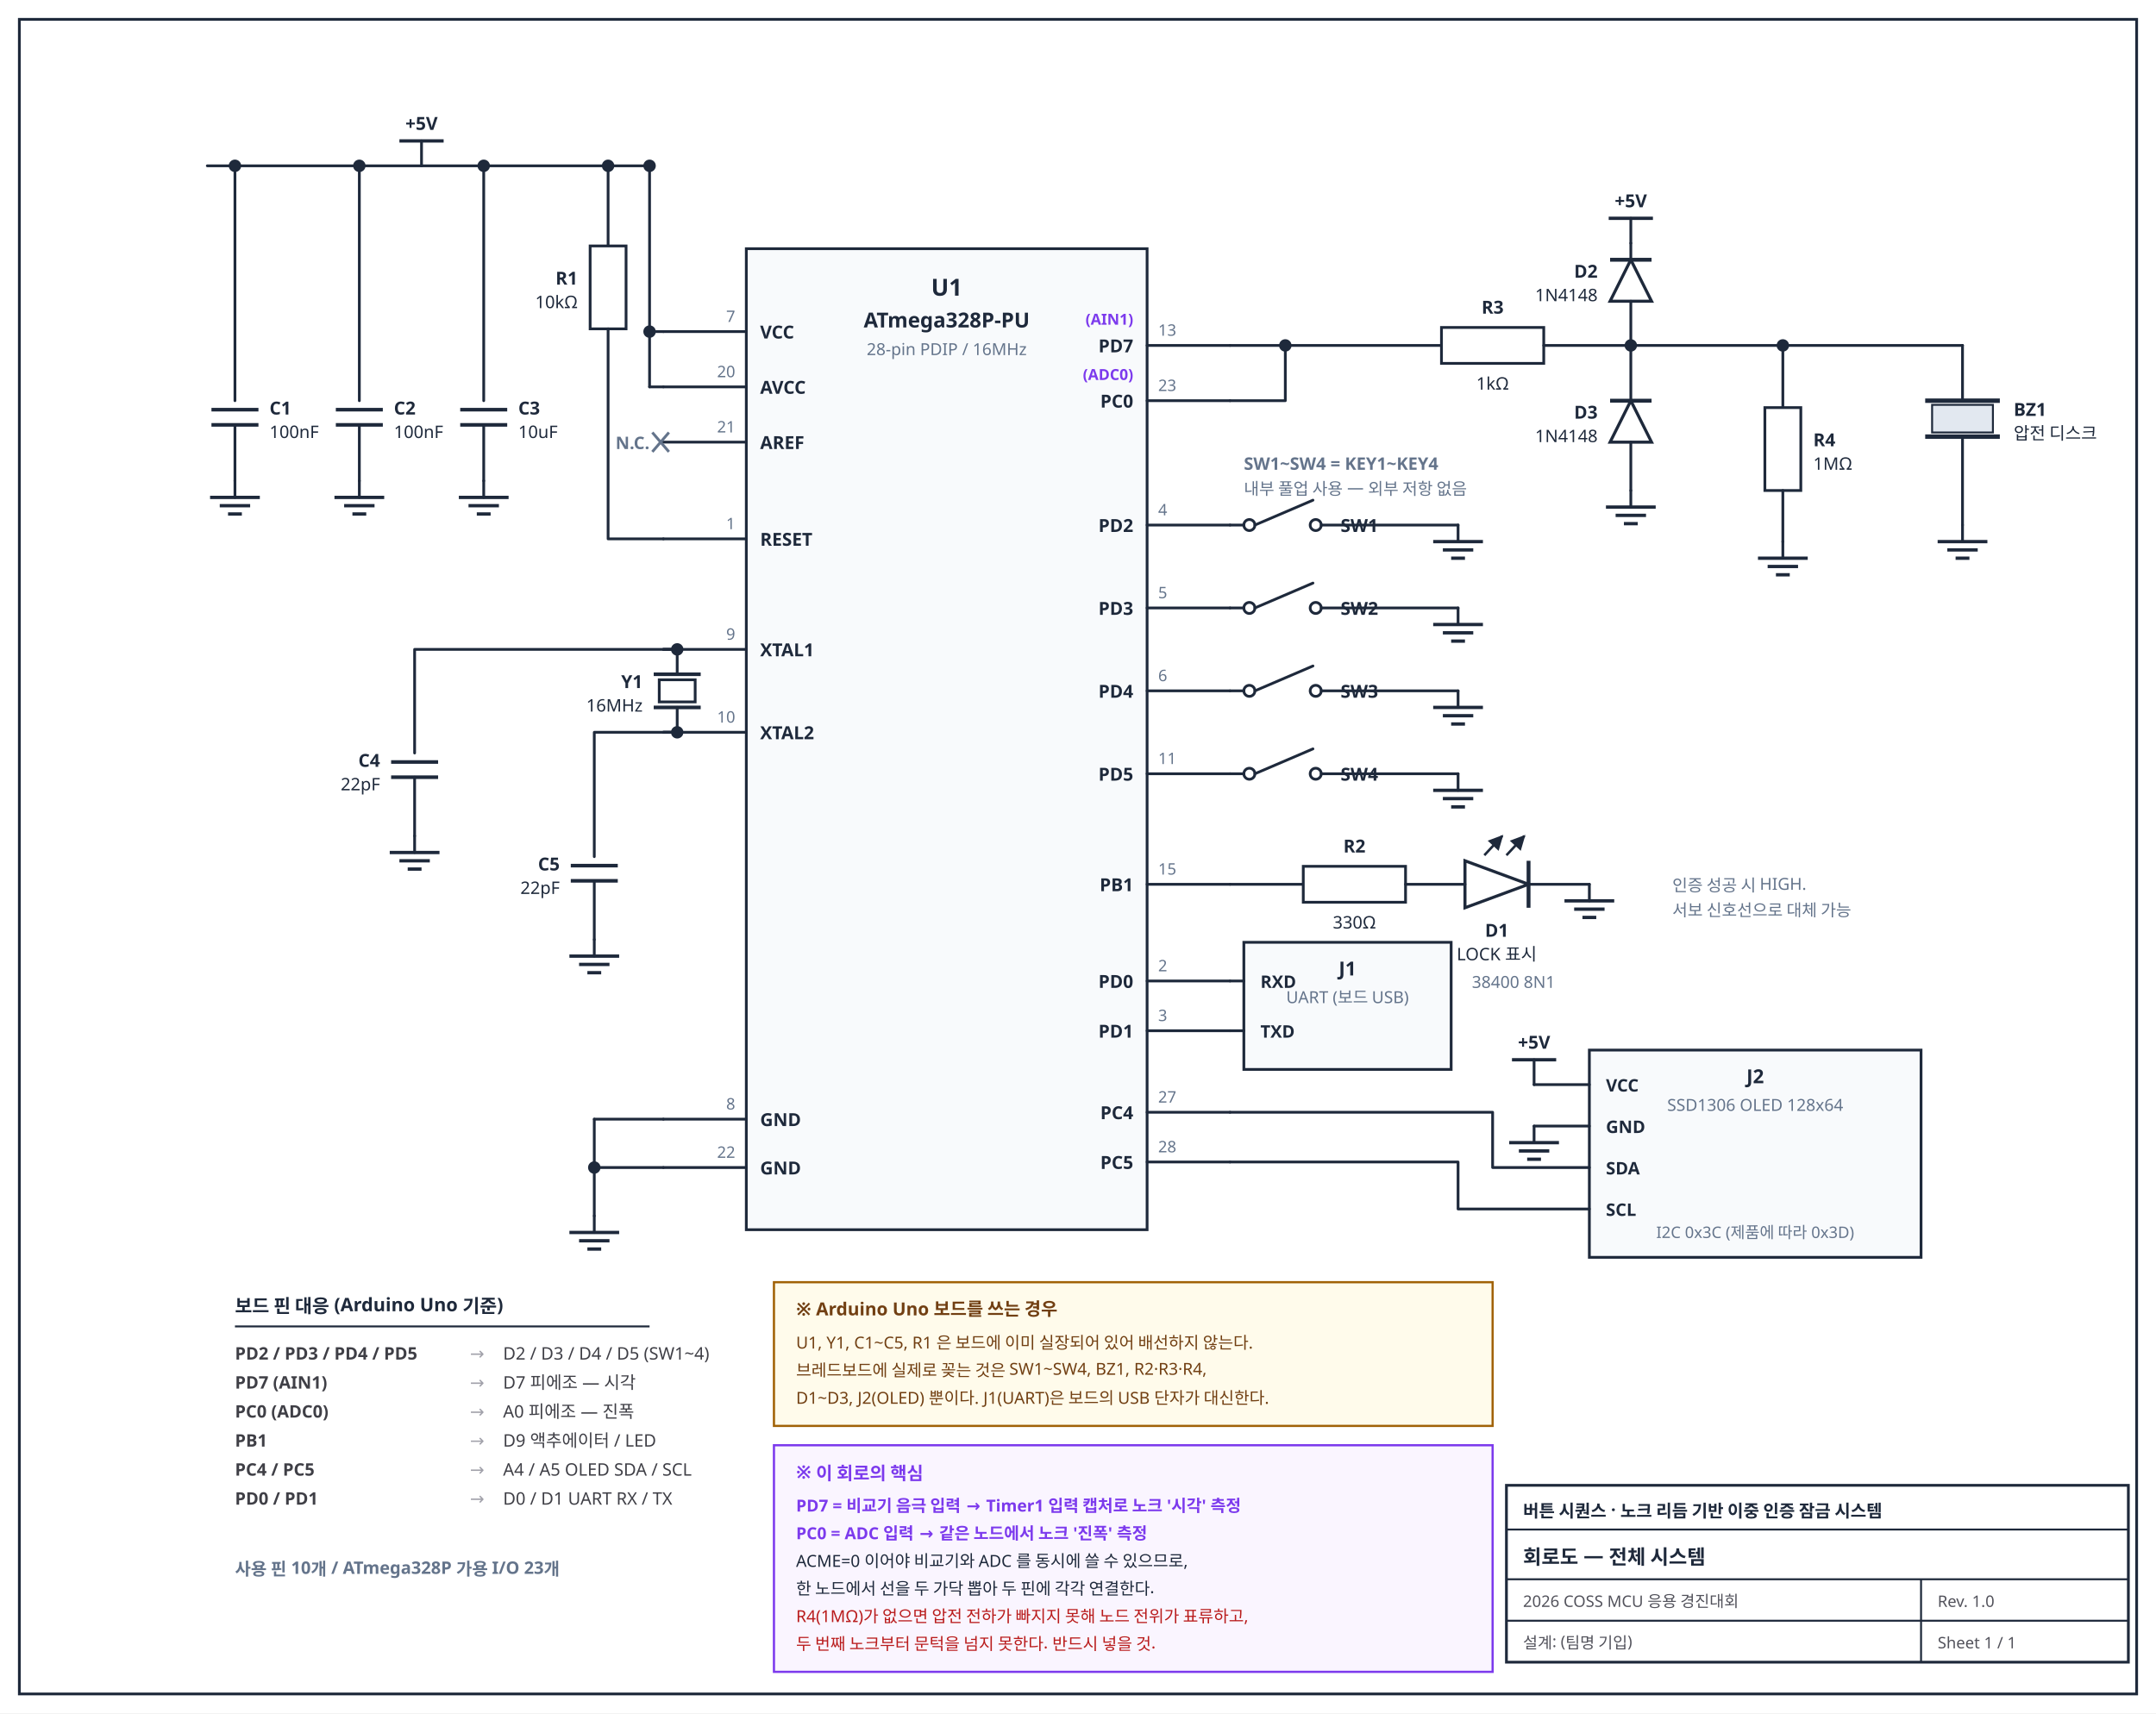
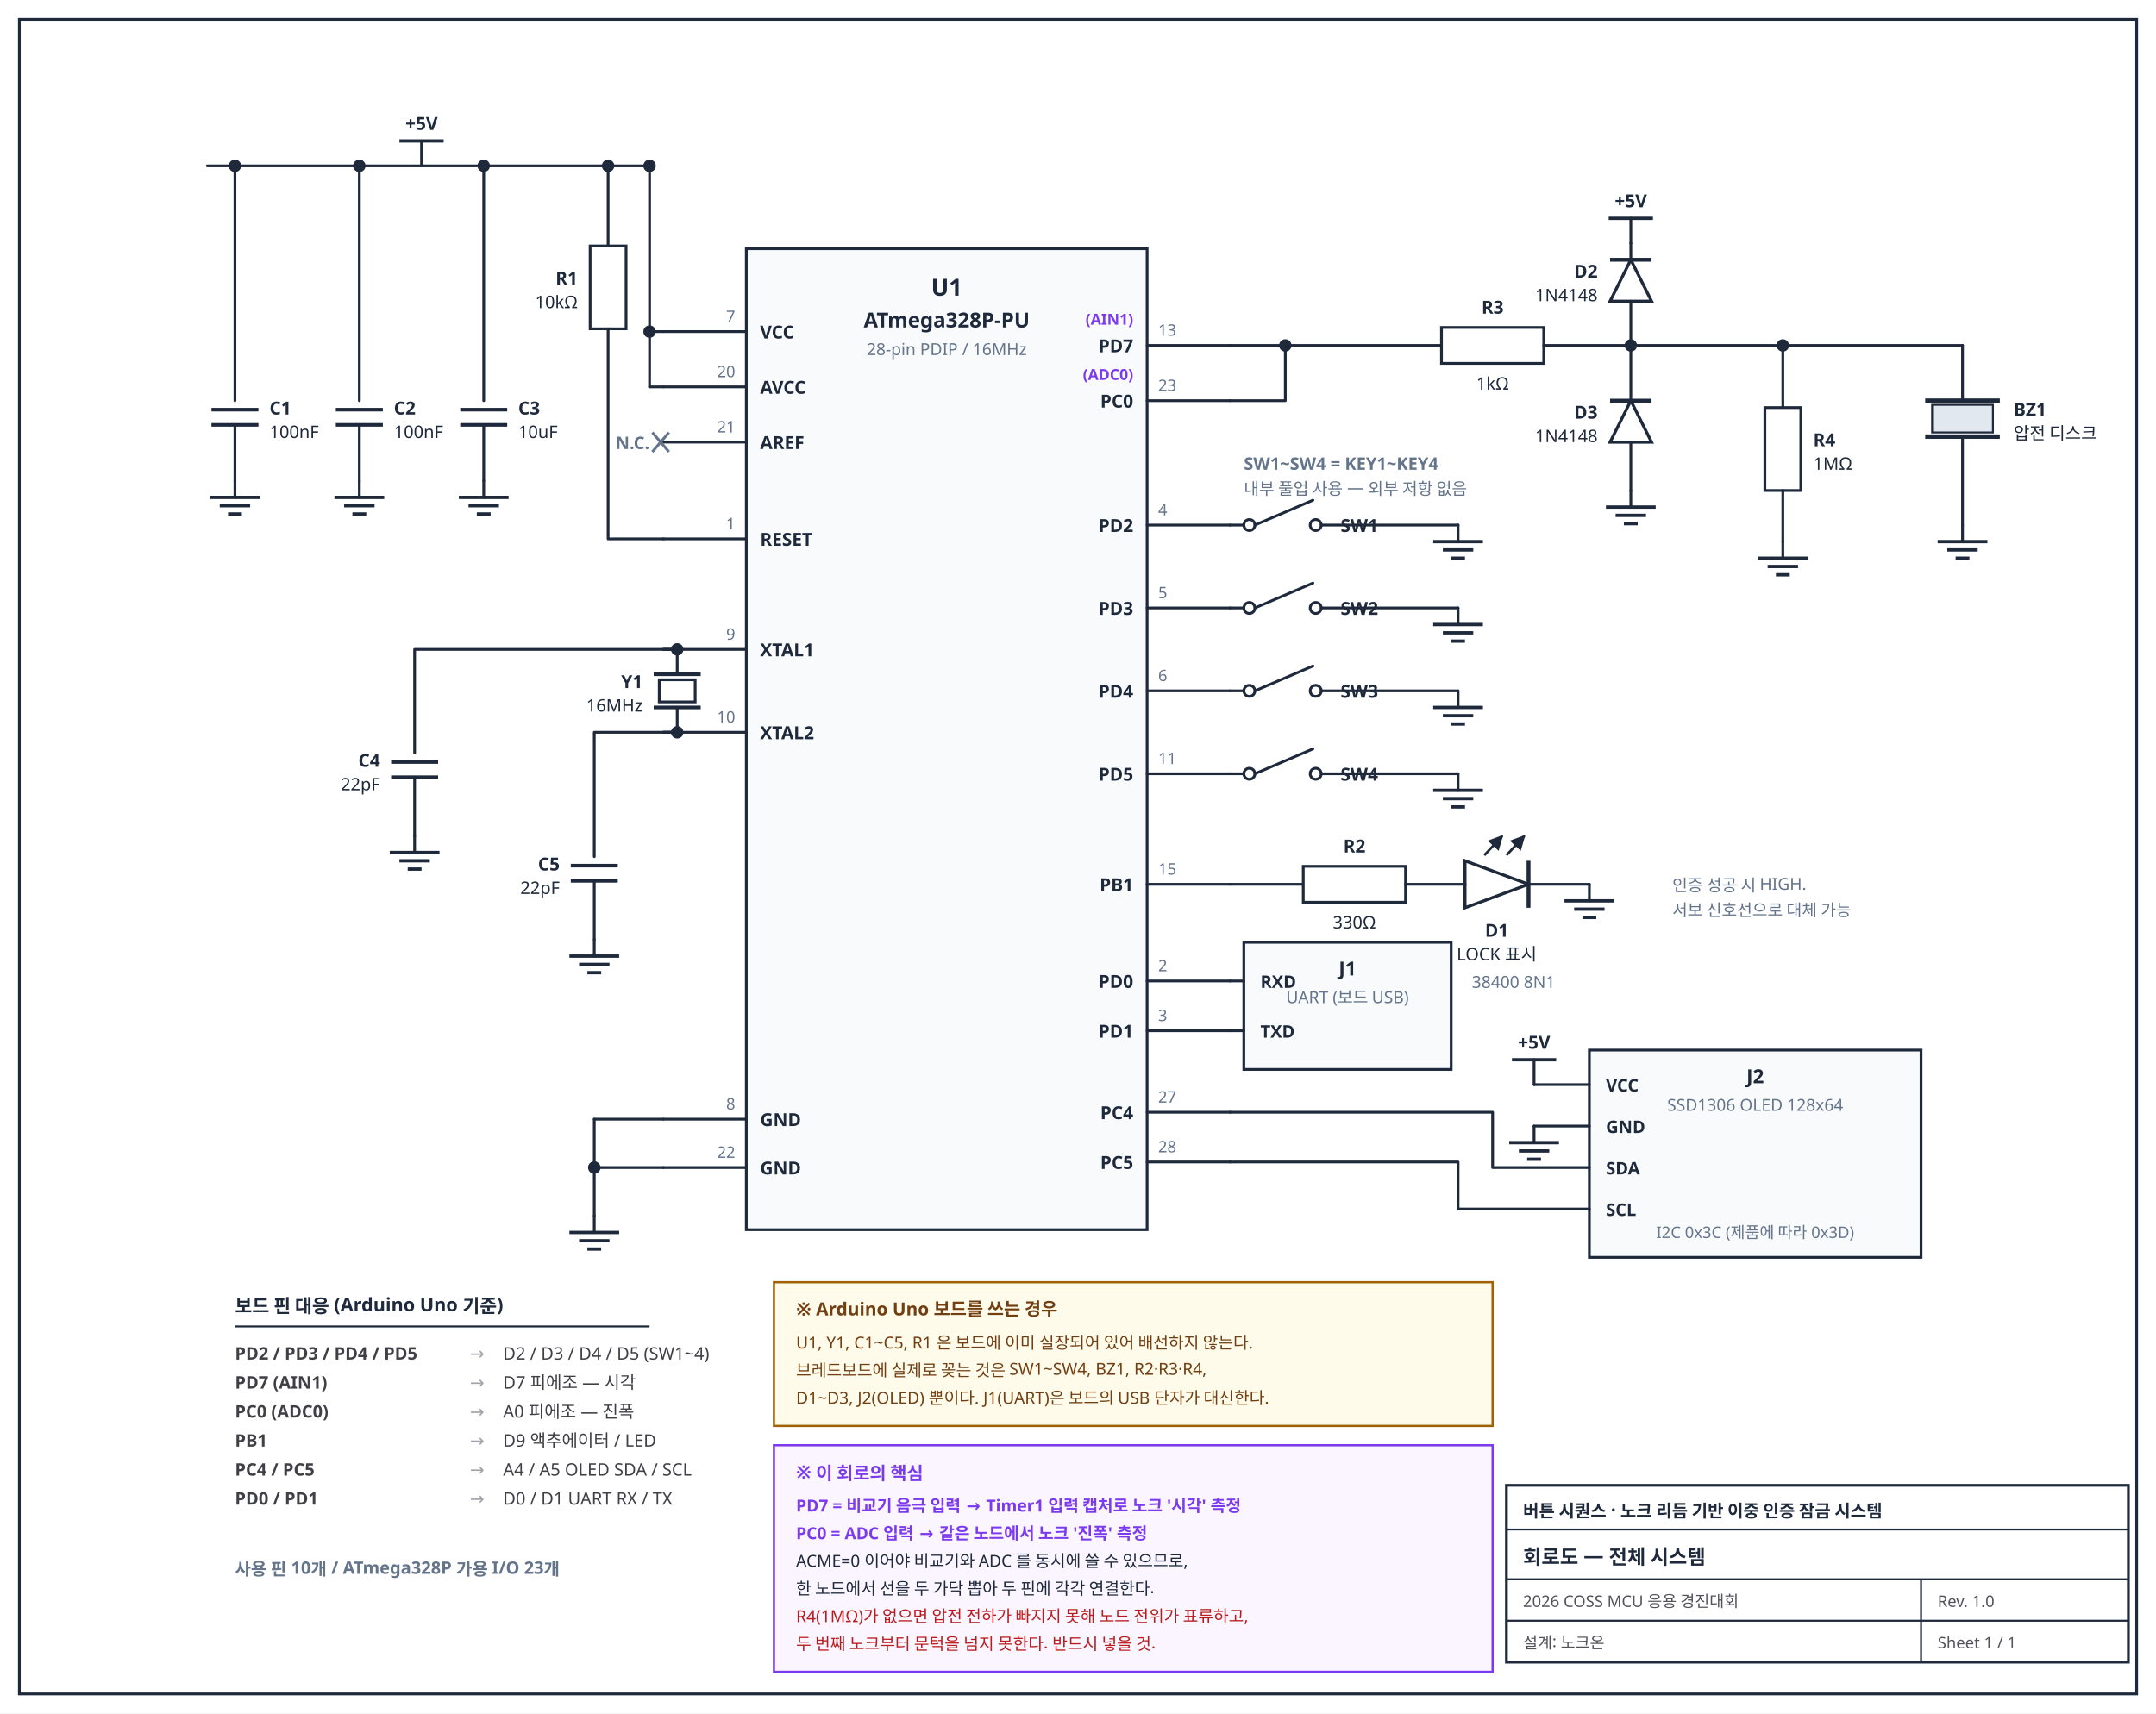
<svg xmlns="http://www.w3.org/2000/svg" viewBox="0 0 1560 1240" width="1560" height="1240" font-family="'Malgun Gothic','맑은 고딕','Noto Sans KR',sans-serif">
  <defs>
    <marker id="tip" viewBox="0 0 10 10" refX="9" refY="5" markerWidth="6" markerHeight="6" orient="auto-start-reverse">
      <path d="M 0 0 L 10 5 L 0 10 z" fill="#1e293b" />
    </marker>
  </defs>
  <rect width="1560" height="1240" fill="#ffffff" />
  <rect x="14" y="14" width="1532" height="1212" rx="0" fill="none" stroke="#1e293b" stroke-width="2" />
  <rect x="540" y="180" width="290" height="710" rx="0" fill="#f8fafc" stroke="#1e293b" stroke-width="2" />
  <text x="685" y="214" font-size="17" text-anchor="middle" font-weight="700" fill="#1e293b">U1</text>
  <text x="685" y="237" font-size="15" text-anchor="middle" font-weight="700" fill="#1e293b">ATmega328P-PU</text>
  <text x="685" y="257" font-size="12" text-anchor="middle" font-weight="400" fill="#64748b">28-pin PDIP / 16MHz</text>
  <polyline points="480,240 540,240" fill="none" stroke="#1e293b" stroke-width="2" stroke-linecap="round" stroke-linejoin="round" />
  <text x="550" y="245" font-size="13" text-anchor="start" font-weight="600" fill="#1e293b">VCC</text>
  <text x="532" y="233" font-size="11.5" text-anchor="end" font-weight="400" fill="#64748b">7</text>
  <polyline points="480,280 540,280" fill="none" stroke="#1e293b" stroke-width="2" stroke-linecap="round" stroke-linejoin="round" />
  <text x="550" y="285" font-size="13" text-anchor="start" font-weight="600" fill="#1e293b">AVCC</text>
  <text x="532" y="273" font-size="11.5" text-anchor="end" font-weight="400" fill="#64748b">20</text>
  <polyline points="480,320 540,320" fill="none" stroke="#1e293b" stroke-width="2" stroke-linecap="round" stroke-linejoin="round" />
  <text x="550" y="325" font-size="13" text-anchor="start" font-weight="600" fill="#1e293b">AREF</text>
  <text x="532" y="313" font-size="11.5" text-anchor="end" font-weight="400" fill="#64748b">21</text>
  <polyline points="480,390 540,390" fill="none" stroke="#1e293b" stroke-width="2" stroke-linecap="round" stroke-linejoin="round" />
  <text x="550" y="395" font-size="13" text-anchor="start" font-weight="600" fill="#1e293b">RESET</text>
  <text x="532" y="383" font-size="11.5" text-anchor="end" font-weight="400" fill="#64748b">1</text>
  <polyline points="480,470 540,470" fill="none" stroke="#1e293b" stroke-width="2" stroke-linecap="round" stroke-linejoin="round" />
  <text x="550" y="475" font-size="13" text-anchor="start" font-weight="600" fill="#1e293b">XTAL1</text>
  <text x="532" y="463" font-size="11.5" text-anchor="end" font-weight="400" fill="#64748b">9</text>
  <polyline points="480,530 540,530" fill="none" stroke="#1e293b" stroke-width="2" stroke-linecap="round" stroke-linejoin="round" />
  <text x="550" y="535" font-size="13" text-anchor="start" font-weight="600" fill="#1e293b">XTAL2</text>
  <text x="532" y="523" font-size="11.5" text-anchor="end" font-weight="400" fill="#64748b">10</text>
  <polyline points="480,810 540,810" fill="none" stroke="#1e293b" stroke-width="2" stroke-linecap="round" stroke-linejoin="round" />
  <text x="550" y="815" font-size="13" text-anchor="start" font-weight="600" fill="#1e293b">GND</text>
  <text x="532" y="803" font-size="11.5" text-anchor="end" font-weight="400" fill="#64748b">8</text>
  <polyline points="480,845 540,845" fill="none" stroke="#1e293b" stroke-width="2" stroke-linecap="round" stroke-linejoin="round" />
  <text x="550" y="850" font-size="13" text-anchor="start" font-weight="600" fill="#1e293b">GND</text>
  <text x="532" y="838" font-size="11.5" text-anchor="end" font-weight="400" fill="#64748b">22</text>
  <polyline points="830,250 890,250" fill="none" stroke="#1e293b" stroke-width="2" stroke-linecap="round" stroke-linejoin="round" />
  <text x="820" y="255" font-size="13" text-anchor="end" font-weight="600" fill="#1e293b">PD7</text>
  <text x="838" y="243" font-size="11.5" text-anchor="start" font-weight="400" fill="#64748b">13</text>
  <polyline points="830,290 890,290" fill="none" stroke="#1e293b" stroke-width="2" stroke-linecap="round" stroke-linejoin="round" />
  <text x="820" y="295" font-size="13" text-anchor="end" font-weight="600" fill="#1e293b">PC0</text>
  <text x="838" y="283" font-size="11.5" text-anchor="start" font-weight="400" fill="#64748b">23</text>
  <polyline points="830,380 890,380" fill="none" stroke="#1e293b" stroke-width="2" stroke-linecap="round" stroke-linejoin="round" />
  <text x="820" y="385" font-size="13" text-anchor="end" font-weight="600" fill="#1e293b">PD2</text>
  <text x="838" y="373" font-size="11.5" text-anchor="start" font-weight="400" fill="#64748b">4</text>
  <polyline points="830,440 890,440" fill="none" stroke="#1e293b" stroke-width="2" stroke-linecap="round" stroke-linejoin="round" />
  <text x="820" y="445" font-size="13" text-anchor="end" font-weight="600" fill="#1e293b">PD3</text>
  <text x="838" y="433" font-size="11.5" text-anchor="start" font-weight="400" fill="#64748b">5</text>
  <polyline points="830,500 890,500" fill="none" stroke="#1e293b" stroke-width="2" stroke-linecap="round" stroke-linejoin="round" />
  <text x="820" y="505" font-size="13" text-anchor="end" font-weight="600" fill="#1e293b">PD4</text>
  <text x="838" y="493" font-size="11.5" text-anchor="start" font-weight="400" fill="#64748b">6</text>
  <polyline points="830,560 890,560" fill="none" stroke="#1e293b" stroke-width="2" stroke-linecap="round" stroke-linejoin="round" />
  <text x="820" y="565" font-size="13" text-anchor="end" font-weight="600" fill="#1e293b">PD5</text>
  <text x="838" y="553" font-size="11.5" text-anchor="start" font-weight="400" fill="#64748b">11</text>
  <polyline points="830,640 890,640" fill="none" stroke="#1e293b" stroke-width="2" stroke-linecap="round" stroke-linejoin="round" />
  <text x="820" y="645" font-size="13" text-anchor="end" font-weight="600" fill="#1e293b">PB1</text>
  <text x="838" y="633" font-size="11.5" text-anchor="start" font-weight="400" fill="#64748b">15</text>
  <polyline points="830,710 890,710" fill="none" stroke="#1e293b" stroke-width="2" stroke-linecap="round" stroke-linejoin="round" />
  <text x="820" y="715" font-size="13" text-anchor="end" font-weight="600" fill="#1e293b">PD0</text>
  <text x="838" y="703" font-size="11.5" text-anchor="start" font-weight="400" fill="#64748b">2</text>
  <polyline points="830,746 890,746" fill="none" stroke="#1e293b" stroke-width="2" stroke-linecap="round" stroke-linejoin="round" />
  <text x="820" y="751" font-size="13" text-anchor="end" font-weight="600" fill="#1e293b">PD1</text>
  <text x="838" y="739" font-size="11.5" text-anchor="start" font-weight="400" fill="#64748b">3</text>
  <polyline points="830,805 890,805" fill="none" stroke="#1e293b" stroke-width="2" stroke-linecap="round" stroke-linejoin="round" />
  <text x="820" y="810" font-size="13" text-anchor="end" font-weight="600" fill="#1e293b">PC4</text>
  <text x="838" y="798" font-size="11.5" text-anchor="start" font-weight="400" fill="#64748b">27</text>
  <polyline points="830,841 890,841" fill="none" stroke="#1e293b" stroke-width="2" stroke-linecap="round" stroke-linejoin="round" />
  <text x="820" y="846" font-size="13" text-anchor="end" font-weight="600" fill="#1e293b">PC5</text>
  <text x="838" y="834" font-size="11.5" text-anchor="start" font-weight="400" fill="#64748b">28</text>
  <text x="820" y="235" font-size="11" text-anchor="end" font-weight="600" fill="#7c3aed">(AIN1)</text>
  <text x="820" y="275" font-size="11" text-anchor="end" font-weight="600" fill="#7c3aed">(ADC0)</text>
  <polyline points="150,120 470,120" fill="none" stroke="#1e293b" stroke-width="2" stroke-linecap="round" stroke-linejoin="round" />
  <polyline points="305,120 305,102" fill="none" stroke="#1e293b" stroke-width="2" stroke-linecap="round" stroke-linejoin="round" />
  <line x1="289" y1="102" x2="321" y2="102" stroke="#1e293b" stroke-width="2.4" />
  <text x="305" y="94" font-size="13" text-anchor="middle" font-weight="700" fill="#1e293b">+5V</text>
  <circle cx="170" cy="120" r="4.5" fill="#1e293b" />
  <polyline points="170,120 170,290" fill="none" stroke="#1e293b" stroke-width="2" stroke-linecap="round" stroke-linejoin="round" />
  <line x1="153" y1="296.5" x2="187" y2="296.5" stroke="#1e293b" stroke-width="2.6" />
  <line x1="153" y1="307.5" x2="187" y2="307.5" stroke="#1e293b" stroke-width="2.6" />
  <text x="195" y="300" font-size="13" text-anchor="start" font-weight="700" fill="#1e293b">C1</text>
  <text x="195" y="317" font-size="12.5" text-anchor="start" font-weight="400" fill="#1e293b">100nF</text>
  <polyline points="170,307.5 170,348" fill="none" stroke="#1e293b" stroke-width="2" stroke-linecap="round" stroke-linejoin="round" />
  <polyline points="170,348 170,360" fill="none" stroke="#1e293b" stroke-width="2" stroke-linecap="round" stroke-linejoin="round" />
  <line x1="152" y1="360" x2="188" y2="360" stroke="#1e293b" stroke-width="2.4" />
  <line x1="159" y1="366" x2="181" y2="366" stroke="#1e293b" stroke-width="2.4" />
  <line x1="165" y1="372" x2="175" y2="372" stroke="#1e293b" stroke-width="2.4" />
  <circle cx="260" cy="120" r="4.5" fill="#1e293b" />
  <polyline points="260,120 260,290" fill="none" stroke="#1e293b" stroke-width="2" stroke-linecap="round" stroke-linejoin="round" />
  <line x1="243" y1="296.5" x2="277" y2="296.5" stroke="#1e293b" stroke-width="2.6" />
  <line x1="243" y1="307.5" x2="277" y2="307.5" stroke="#1e293b" stroke-width="2.6" />
  <text x="285" y="300" font-size="13" text-anchor="start" font-weight="700" fill="#1e293b">C2</text>
  <text x="285" y="317" font-size="12.5" text-anchor="start" font-weight="400" fill="#1e293b">100nF</text>
  <polyline points="260,307.5 260,348" fill="none" stroke="#1e293b" stroke-width="2" stroke-linecap="round" stroke-linejoin="round" />
  <polyline points="260,348 260,360" fill="none" stroke="#1e293b" stroke-width="2" stroke-linecap="round" stroke-linejoin="round" />
  <line x1="242" y1="360" x2="278" y2="360" stroke="#1e293b" stroke-width="2.4" />
  <line x1="249" y1="366" x2="271" y2="366" stroke="#1e293b" stroke-width="2.4" />
  <line x1="255" y1="372" x2="265" y2="372" stroke="#1e293b" stroke-width="2.4" />
  <circle cx="350" cy="120" r="4.5" fill="#1e293b" />
  <polyline points="350,120 350,290" fill="none" stroke="#1e293b" stroke-width="2" stroke-linecap="round" stroke-linejoin="round" />
  <line x1="333" y1="296.5" x2="367" y2="296.5" stroke="#1e293b" stroke-width="2.6" />
  <line x1="333" y1="307.5" x2="367" y2="307.5" stroke="#1e293b" stroke-width="2.6" />
  <text x="375" y="300" font-size="13" text-anchor="start" font-weight="700" fill="#1e293b">C3</text>
  <text x="375" y="317" font-size="12.5" text-anchor="start" font-weight="400" fill="#1e293b">10uF</text>
  <polyline points="350,307.5 350,348" fill="none" stroke="#1e293b" stroke-width="2" stroke-linecap="round" stroke-linejoin="round" />
  <polyline points="350,348 350,360" fill="none" stroke="#1e293b" stroke-width="2" stroke-linecap="round" stroke-linejoin="round" />
  <line x1="332" y1="360" x2="368" y2="360" stroke="#1e293b" stroke-width="2.4" />
  <line x1="339" y1="366" x2="361" y2="366" stroke="#1e293b" stroke-width="2.4" />
  <line x1="345" y1="372" x2="355" y2="372" stroke="#1e293b" stroke-width="2.4" />
  <polyline points="470,120 470,280" fill="none" stroke="#1e293b" stroke-width="2" stroke-linecap="round" stroke-linejoin="round" />
  <circle cx="470" cy="120" r="4.5" fill="#1e293b" />
  <polyline points="470,240 480,240" fill="none" stroke="#1e293b" stroke-width="2" stroke-linecap="round" stroke-linejoin="round" />
  <circle cx="470" cy="240" r="4.5" fill="#1e293b" />
  <polyline points="470,280 480,280" fill="none" stroke="#1e293b" stroke-width="2" stroke-linecap="round" stroke-linejoin="round" />
  <polyline points="440,120 440,178" fill="none" stroke="#1e293b" stroke-width="2" stroke-linecap="round" stroke-linejoin="round" />
  <circle cx="440" cy="120" r="4.5" fill="#1e293b" />
  <rect x="427" y="178" width="26" height="60" rx="0" fill="#ffffff" stroke="#1e293b" stroke-width="2" />
  <text x="418" y="206" font-size="13" text-anchor="end" font-weight="700" fill="#1e293b">R1</text>
  <text x="418" y="223" font-size="12.5" text-anchor="end" font-weight="400" fill="#1e293b">10kΩ</text>
  <polyline points="440,238 440,390 480,390" fill="none" stroke="#1e293b" stroke-width="2" stroke-linecap="round" stroke-linejoin="round" />
  <text x="470" y="325" font-size="12.5" text-anchor="end" font-weight="600" fill="#64748b">N.C.</text>
  <line x1="472" y1="313" x2="484" y2="327" stroke="#64748b" stroke-width="2" />
  <line x1="472" y1="327" x2="484" y2="313" stroke="#64748b" stroke-width="2" />
  <polyline points="490,470 480,470" fill="none" stroke="#1e293b" stroke-width="2" stroke-linecap="round" stroke-linejoin="round" />
  <polyline points="490,530 480,530" fill="none" stroke="#1e293b" stroke-width="2" stroke-linecap="round" stroke-linejoin="round" />
  <line x1="473" y1="488" x2="507" y2="488" stroke="#1e293b" stroke-width="2.6" />
  <line x1="473" y1="512" x2="507" y2="512" stroke="#1e293b" stroke-width="2.6" />
  <rect x="477" y="492" width="26" height="16" rx="0" fill="#ffffff" stroke="#1e293b" stroke-width="2" />
  <text x="465" y="498" font-size="13" text-anchor="end" font-weight="700" fill="#1e293b">Y1</text>
  <text x="465" y="515" font-size="12.5" text-anchor="end" font-weight="400" fill="#1e293b">16MHz</text>
  <polyline points="490,470 490,488" fill="none" stroke="#1e293b" stroke-width="2" stroke-linecap="round" stroke-linejoin="round" />
  <polyline points="490,512 490,530" fill="none" stroke="#1e293b" stroke-width="2" stroke-linecap="round" stroke-linejoin="round" />
  <circle cx="490" cy="470" r="4.5" fill="#1e293b" />
  <polyline points="490,470 300,470 300,545" fill="none" stroke="#1e293b" stroke-width="2" stroke-linecap="round" stroke-linejoin="round" />
  <line x1="283" y1="551.5" x2="317" y2="551.5" stroke="#1e293b" stroke-width="2.6" />
  <line x1="283" y1="562.5" x2="317" y2="562.5" stroke="#1e293b" stroke-width="2.6" />
  <text x="275" y="555" font-size="13" text-anchor="end" font-weight="700" fill="#1e293b">C4</text>
  <text x="275" y="572" font-size="12.5" text-anchor="end" font-weight="400" fill="#1e293b">22pF</text>
  <polyline points="300,562.5 300,605" fill="none" stroke="#1e293b" stroke-width="2" stroke-linecap="round" stroke-linejoin="round" />
  <polyline points="300,605 300,617" fill="none" stroke="#1e293b" stroke-width="2" stroke-linecap="round" stroke-linejoin="round" />
  <line x1="282" y1="617" x2="318" y2="617" stroke="#1e293b" stroke-width="2.4" />
  <line x1="289" y1="623" x2="311" y2="623" stroke="#1e293b" stroke-width="2.4" />
  <line x1="295" y1="629" x2="305" y2="629" stroke="#1e293b" stroke-width="2.4" />
  <circle cx="490" cy="530" r="4.5" fill="#1e293b" />
  <polyline points="490,530 430,530 430,620" fill="none" stroke="#1e293b" stroke-width="2" stroke-linecap="round" stroke-linejoin="round" />
  <line x1="413" y1="626.5" x2="447" y2="626.5" stroke="#1e293b" stroke-width="2.6" />
  <line x1="413" y1="637.5" x2="447" y2="637.5" stroke="#1e293b" stroke-width="2.6" />
  <text x="405" y="630" font-size="13" text-anchor="end" font-weight="700" fill="#1e293b">C5</text>
  <text x="405" y="647" font-size="12.5" text-anchor="end" font-weight="400" fill="#1e293b">22pF</text>
  <polyline points="430,637.5 430,680" fill="none" stroke="#1e293b" stroke-width="2" stroke-linecap="round" stroke-linejoin="round" />
  <polyline points="430,680 430,692" fill="none" stroke="#1e293b" stroke-width="2" stroke-linecap="round" stroke-linejoin="round" />
  <line x1="412" y1="692" x2="448" y2="692" stroke="#1e293b" stroke-width="2.4" />
  <line x1="419" y1="698" x2="441" y2="698" stroke="#1e293b" stroke-width="2.4" />
  <line x1="425" y1="704" x2="435" y2="704" stroke="#1e293b" stroke-width="2.4" />
  <polyline points="480,810 430,810" fill="none" stroke="#1e293b" stroke-width="2" stroke-linecap="round" stroke-linejoin="round" />
  <polyline points="480,845 430,845" fill="none" stroke="#1e293b" stroke-width="2" stroke-linecap="round" stroke-linejoin="round" />
  <polyline points="430,810 430,880" fill="none" stroke="#1e293b" stroke-width="2" stroke-linecap="round" stroke-linejoin="round" />
  <circle cx="430" cy="845" r="4.5" fill="#1e293b" />
  <polyline points="430,880 430,892" fill="none" stroke="#1e293b" stroke-width="2" stroke-linecap="round" stroke-linejoin="round" />
  <line x1="412" y1="892" x2="448" y2="892" stroke="#1e293b" stroke-width="2.4" />
  <line x1="419" y1="898" x2="441" y2="898" stroke="#1e293b" stroke-width="2.4" />
  <line x1="425" y1="904" x2="435" y2="904" stroke="#1e293b" stroke-width="2.4" />
  <polyline points="890,250 1043,250" fill="none" stroke="#1e293b" stroke-width="2" stroke-linecap="round" stroke-linejoin="round" />
  <polyline points="890,290 930,290 930,250" fill="none" stroke="#1e293b" stroke-width="2" stroke-linecap="round" stroke-linejoin="round" />
  <circle cx="930" cy="250" r="4.5" fill="#1e293b" />
  <rect x="1043" y="237" width="74" height="26" rx="0" fill="#ffffff" stroke="#1e293b" stroke-width="2" />
  <text x="1080" y="227" font-size="13" text-anchor="middle" font-weight="700" fill="#1e293b">R3</text>
  <text x="1080" y="282" font-size="12.5" text-anchor="middle" font-weight="400" fill="#1e293b">1kΩ</text>
  <polyline points="1117,250 1180,250" fill="none" stroke="#1e293b" stroke-width="2" stroke-linecap="round" stroke-linejoin="round" />
  <circle cx="1180" cy="250" r="4.5" fill="#1e293b" />
  <polyline points="1180,250 1180,218" fill="none" stroke="#1e293b" stroke-width="2" stroke-linecap="round" stroke-linejoin="round" />
  <path d="M 1165 218 L 1195 218 L 1180 188 Z" fill="none" stroke="#1e293b" stroke-width="2.2" />
  <line x1="1165" y1="188" x2="1195" y2="188" stroke="#1e293b" stroke-width="2.8" />
  <text x="1156" y="201" font-size="13" text-anchor="end" font-weight="700" fill="#1e293b">D2</text>
  <text x="1156" y="218" font-size="12.5" text-anchor="end" font-weight="400" fill="#1e293b">1N4148</text>
  <polyline points="1180,188 1180,176" fill="none" stroke="#1e293b" stroke-width="2" stroke-linecap="round" stroke-linejoin="round" />
  <polyline points="1180,176 1180,158" fill="none" stroke="#1e293b" stroke-width="2" stroke-linecap="round" stroke-linejoin="round" />
  <line x1="1164" y1="158" x2="1196" y2="158" stroke="#1e293b" stroke-width="2.4" />
  <text x="1180" y="150" font-size="13" text-anchor="middle" font-weight="700" fill="#1e293b">+5V</text>
  <polyline points="1180,250 1180,290" fill="none" stroke="#1e293b" stroke-width="2" stroke-linecap="round" stroke-linejoin="round" />
  <path d="M 1165 320 L 1195 320 L 1180 290 Z" fill="none" stroke="#1e293b" stroke-width="2.2" />
  <line x1="1165" y1="290" x2="1195" y2="290" stroke="#1e293b" stroke-width="2.8" />
  <text x="1156" y="303" font-size="13" text-anchor="end" font-weight="700" fill="#1e293b">D3</text>
  <text x="1156" y="320" font-size="12.5" text-anchor="end" font-weight="400" fill="#1e293b">1N4148</text>
  <polyline points="1180,320 1180,355" fill="none" stroke="#1e293b" stroke-width="2" stroke-linecap="round" stroke-linejoin="round" />
  <polyline points="1180,355 1180,367" fill="none" stroke="#1e293b" stroke-width="2" stroke-linecap="round" stroke-linejoin="round" />
  <line x1="1162" y1="367" x2="1198" y2="367" stroke="#1e293b" stroke-width="2.4" />
  <line x1="1169" y1="373" x2="1191" y2="373" stroke="#1e293b" stroke-width="2.4" />
  <line x1="1175" y1="379" x2="1185" y2="379" stroke="#1e293b" stroke-width="2.4" />
  <polyline points="1180,250 1290,250" fill="none" stroke="#1e293b" stroke-width="2" stroke-linecap="round" stroke-linejoin="round" />
  <circle cx="1290" cy="250" r="4.5" fill="#1e293b" />
  <polyline points="1290,250 1290,295" fill="none" stroke="#1e293b" stroke-width="2" stroke-linecap="round" stroke-linejoin="round" />
  <rect x="1277" y="295" width="26" height="60" rx="0" fill="#ffffff" stroke="#1e293b" stroke-width="2" />
  <text x="1312" y="323" font-size="13" text-anchor="start" font-weight="700" fill="#1e293b">R4</text>
  <text x="1312" y="340" font-size="12.5" text-anchor="start" font-weight="400" fill="#1e293b">1MΩ</text>
  <polyline points="1290,355 1290,392" fill="none" stroke="#1e293b" stroke-width="2" stroke-linecap="round" stroke-linejoin="round" />
  <polyline points="1290,392 1290,404" fill="none" stroke="#1e293b" stroke-width="2" stroke-linecap="round" stroke-linejoin="round" />
  <line x1="1272" y1="404" x2="1308" y2="404" stroke="#1e293b" stroke-width="2.4" />
  <line x1="1279" y1="410" x2="1301" y2="410" stroke="#1e293b" stroke-width="2.4" />
  <line x1="1285" y1="416" x2="1295" y2="416" stroke="#1e293b" stroke-width="2.4" />
  <polyline points="1290,250 1420,250" fill="none" stroke="#1e293b" stroke-width="2" stroke-linecap="round" stroke-linejoin="round" />
  <polyline points="1420,250 1420,290" fill="none" stroke="#1e293b" stroke-width="2" stroke-linecap="round" stroke-linejoin="round" />
  <line x1="1393" y1="290" x2="1447" y2="290" stroke="#1e293b" stroke-width="3.2" />
  <line x1="1393" y1="316" x2="1447" y2="316" stroke="#1e293b" stroke-width="3.2" />
  <rect x="1398" y="293" width="44" height="20" rx="0" fill="#e2e8f0" stroke="#1e293b" stroke-width="1.4" />
  <text x="1457" y="301" font-size="13" text-anchor="start" font-weight="700" fill="#1e293b">BZ1</text>
  <text x="1457" y="318" font-size="12.5" text-anchor="start" font-weight="400" fill="#1e293b">압전 디스크</text>
  <polyline points="1420,316 1420,380" fill="none" stroke="#1e293b" stroke-width="2" stroke-linecap="round" stroke-linejoin="round" />
  <polyline points="1420,380 1420,392" fill="none" stroke="#1e293b" stroke-width="2" stroke-linecap="round" stroke-linejoin="round" />
  <line x1="1402" y1="392" x2="1438" y2="392" stroke="#1e293b" stroke-width="2.4" />
  <line x1="1409" y1="398" x2="1431" y2="398" stroke="#1e293b" stroke-width="2.4" />
  <line x1="1415" y1="404" x2="1425" y2="404" stroke="#1e293b" stroke-width="2.4" />
  <polyline points="890,380 900,380" fill="none" stroke="#1e293b" stroke-width="2" stroke-linecap="round" stroke-linejoin="round" />
  <circle cx="904" cy="380" r="4" fill="none" stroke="#1e293b" stroke-width="2" />
  <circle cx="952" cy="380" r="4" fill="none" stroke="#1e293b" stroke-width="2" />
  <polyline points="908,380 950,362" fill="none" stroke="#1e293b" stroke-width="2" stroke-linecap="round" stroke-linejoin="round" />
  <text x="970" y="385" font-size="13" text-anchor="start" font-weight="700" fill="#1e293b">SW1</text>
  <polyline points="956,380 1055,380" fill="none" stroke="#1e293b" stroke-width="2" stroke-linecap="round" stroke-linejoin="round" />
  <polyline points="1055,380 1055,392" fill="none" stroke="#1e293b" stroke-width="2" stroke-linecap="round" stroke-linejoin="round" />
  <line x1="1037" y1="392" x2="1073" y2="392" stroke="#1e293b" stroke-width="2.4" />
  <line x1="1044" y1="398" x2="1066" y2="398" stroke="#1e293b" stroke-width="2.4" />
  <line x1="1050" y1="404" x2="1060" y2="404" stroke="#1e293b" stroke-width="2.4" />
  <polyline points="890,440 900,440" fill="none" stroke="#1e293b" stroke-width="2" stroke-linecap="round" stroke-linejoin="round" />
  <circle cx="904" cy="440" r="4" fill="none" stroke="#1e293b" stroke-width="2" />
  <circle cx="952" cy="440" r="4" fill="none" stroke="#1e293b" stroke-width="2" />
  <polyline points="908,440 950,422" fill="none" stroke="#1e293b" stroke-width="2" stroke-linecap="round" stroke-linejoin="round" />
  <text x="970" y="445" font-size="13" text-anchor="start" font-weight="700" fill="#1e293b">SW2</text>
  <polyline points="956,440 1055,440" fill="none" stroke="#1e293b" stroke-width="2" stroke-linecap="round" stroke-linejoin="round" />
  <polyline points="1055,440 1055,452" fill="none" stroke="#1e293b" stroke-width="2" stroke-linecap="round" stroke-linejoin="round" />
  <line x1="1037" y1="452" x2="1073" y2="452" stroke="#1e293b" stroke-width="2.4" />
  <line x1="1044" y1="458" x2="1066" y2="458" stroke="#1e293b" stroke-width="2.4" />
  <line x1="1050" y1="464" x2="1060" y2="464" stroke="#1e293b" stroke-width="2.4" />
  <polyline points="890,500 900,500" fill="none" stroke="#1e293b" stroke-width="2" stroke-linecap="round" stroke-linejoin="round" />
  <circle cx="904" cy="500" r="4" fill="none" stroke="#1e293b" stroke-width="2" />
  <circle cx="952" cy="500" r="4" fill="none" stroke="#1e293b" stroke-width="2" />
  <polyline points="908,500 950,482" fill="none" stroke="#1e293b" stroke-width="2" stroke-linecap="round" stroke-linejoin="round" />
  <text x="970" y="505" font-size="13" text-anchor="start" font-weight="700" fill="#1e293b">SW3</text>
  <polyline points="956,500 1055,500" fill="none" stroke="#1e293b" stroke-width="2" stroke-linecap="round" stroke-linejoin="round" />
  <polyline points="1055,500 1055,512" fill="none" stroke="#1e293b" stroke-width="2" stroke-linecap="round" stroke-linejoin="round" />
  <line x1="1037" y1="512" x2="1073" y2="512" stroke="#1e293b" stroke-width="2.4" />
  <line x1="1044" y1="518" x2="1066" y2="518" stroke="#1e293b" stroke-width="2.4" />
  <line x1="1050" y1="524" x2="1060" y2="524" stroke="#1e293b" stroke-width="2.4" />
  <polyline points="890,560 900,560" fill="none" stroke="#1e293b" stroke-width="2" stroke-linecap="round" stroke-linejoin="round" />
  <circle cx="904" cy="560" r="4" fill="none" stroke="#1e293b" stroke-width="2" />
  <circle cx="952" cy="560" r="4" fill="none" stroke="#1e293b" stroke-width="2" />
  <polyline points="908,560 950,542" fill="none" stroke="#1e293b" stroke-width="2" stroke-linecap="round" stroke-linejoin="round" />
  <text x="970" y="565" font-size="13" text-anchor="start" font-weight="700" fill="#1e293b">SW4</text>
  <polyline points="956,560 1055,560" fill="none" stroke="#1e293b" stroke-width="2" stroke-linecap="round" stroke-linejoin="round" />
  <polyline points="1055,560 1055,572" fill="none" stroke="#1e293b" stroke-width="2" stroke-linecap="round" stroke-linejoin="round" />
  <line x1="1037" y1="572" x2="1073" y2="572" stroke="#1e293b" stroke-width="2.4" />
  <line x1="1044" y1="578" x2="1066" y2="578" stroke="#1e293b" stroke-width="2.4" />
  <line x1="1050" y1="584" x2="1060" y2="584" stroke="#1e293b" stroke-width="2.4" />
  <text x="900" y="340" font-size="12.5" text-anchor="start" font-weight="700" fill="#64748b">SW1~SW4 = KEY1~KEY4</text>
  <text x="900" y="358" font-size="12" text-anchor="start" font-weight="400" fill="#64748b">내부 풀업 사용 — 외부 저항 없음</text>
  <polyline points="890,640 943,640" fill="none" stroke="#1e293b" stroke-width="2" stroke-linecap="round" stroke-linejoin="round" />
  <rect x="943" y="627" width="74" height="26" rx="0" fill="#ffffff" stroke="#1e293b" stroke-width="2" />
  <text x="980" y="617" font-size="13" text-anchor="middle" font-weight="700" fill="#1e293b">R2</text>
  <text x="980" y="672" font-size="12.5" text-anchor="middle" font-weight="400" fill="#1e293b">330Ω</text>
  <polyline points="1017,640 1060,640" fill="none" stroke="#1e293b" stroke-width="2" stroke-linecap="round" stroke-linejoin="round" />
  <path d="M 1060 623 L 1060 657 L 1106 640 Z" fill="none" stroke="#1e293b" stroke-width="2.2" />
  <line x1="1106" y1="623" x2="1106" y2="657" stroke="#1e293b" stroke-width="2.8" />
  <line x1="1074" y1="619" x2="1087" y2="605" stroke="#1e293b" stroke-width="1.8" marker-end="url(#tip)" />
  <line x1="1090" y1="619" x2="1103" y2="605" stroke="#1e293b" stroke-width="1.8" marker-end="url(#tip)" />
  <text x="1083" y="678" font-size="13" text-anchor="middle" font-weight="700" fill="#1e293b">D1</text>
  <text x="1083" y="695" font-size="12.5" text-anchor="middle" font-weight="400" fill="#1e293b">LOCK 표시</text>
  <polyline points="1106,640 1150,640" fill="none" stroke="#1e293b" stroke-width="2" stroke-linecap="round" stroke-linejoin="round" />
  <polyline points="1150,640 1150,652" fill="none" stroke="#1e293b" stroke-width="2" stroke-linecap="round" stroke-linejoin="round" />
  <line x1="1132" y1="652" x2="1168" y2="652" stroke="#1e293b" stroke-width="2.4" />
  <line x1="1139" y1="658" x2="1161" y2="658" stroke="#1e293b" stroke-width="2.4" />
  <line x1="1145" y1="664" x2="1155" y2="664" stroke="#1e293b" stroke-width="2.4" />
  <text x="1210" y="645" font-size="12" text-anchor="start" font-weight="400" fill="#64748b">인증 성공 시 HIGH.</text>
  <text x="1210" y="663" font-size="12" text-anchor="start" font-weight="400" fill="#64748b">서보 신호선으로 대체 가능</text>
  <rect x="900" y="682" width="150" height="92" rx="0" fill="#f8fafc" stroke="#1e293b" stroke-width="2" />
  <text x="975" y="706" font-size="14" text-anchor="middle" font-weight="700" fill="#1e293b">J1</text>
  <text x="975" y="726" font-size="12" text-anchor="middle" font-weight="400" fill="#64748b">UART (보드 USB)</text>
  <text x="912" y="715" font-size="12.5" text-anchor="start" font-weight="600" fill="#1e293b">RXD</text>
  <text x="912" y="751" font-size="12.5" text-anchor="start" font-weight="600" fill="#1e293b">TXD</text>
  <polyline points="890,710 900,710" fill="none" stroke="#1e293b" stroke-width="2" stroke-linecap="round" stroke-linejoin="round" />
  <polyline points="890,746 900,746" fill="none" stroke="#1e293b" stroke-width="2" stroke-linecap="round" stroke-linejoin="round" />
  <text x="1065" y="715" font-size="12" text-anchor="start" font-weight="400" fill="#64748b">38400 8N1</text>
  <rect x="1150" y="760" width="240" height="150" rx="0" fill="#f8fafc" stroke="#1e293b" stroke-width="2" />
  <text x="1270" y="784" font-size="14" text-anchor="middle" font-weight="700" fill="#1e293b">J2</text>
  <text x="1270" y="804" font-size="12" text-anchor="middle" font-weight="400" fill="#64748b">SSD1306 OLED 128x64</text>
  <text x="1162" y="790" font-size="12.5" text-anchor="start" font-weight="600" fill="#1e293b">VCC</text>
  <text x="1162" y="820" font-size="12.5" text-anchor="start" font-weight="600" fill="#1e293b">GND</text>
  <text x="1162" y="850" font-size="12.5" text-anchor="start" font-weight="600" fill="#1e293b">SDA</text>
  <text x="1162" y="880" font-size="12.5" text-anchor="start" font-weight="600" fill="#1e293b">SCL</text>
  <polyline points="1150,785 1110,785" fill="none" stroke="#1e293b" stroke-width="2" stroke-linecap="round" stroke-linejoin="round" />
  <polyline points="1110,785 1110,767" fill="none" stroke="#1e293b" stroke-width="2" stroke-linecap="round" stroke-linejoin="round" />
  <line x1="1094" y1="767" x2="1126" y2="767" stroke="#1e293b" stroke-width="2.4" />
  <text x="1110" y="759" font-size="13" text-anchor="middle" font-weight="700" fill="#1e293b">+5V</text>
  <polyline points="1150,815 1110,815" fill="none" stroke="#1e293b" stroke-width="2" stroke-linecap="round" stroke-linejoin="round" />
  <polyline points="1110,815 1110,827" fill="none" stroke="#1e293b" stroke-width="2" stroke-linecap="round" stroke-linejoin="round" />
  <line x1="1092" y1="827" x2="1128" y2="827" stroke="#1e293b" stroke-width="2.4" />
  <line x1="1099" y1="833" x2="1121" y2="833" stroke="#1e293b" stroke-width="2.4" />
  <line x1="1105" y1="839" x2="1115" y2="839" stroke="#1e293b" stroke-width="2.4" />
  <polyline points="890,805 1080,805 1080,845 1150,845" fill="none" stroke="#1e293b" stroke-width="2" stroke-linecap="round" stroke-linejoin="round" />
  <polyline points="890,841 1055,841 1055,875 1150,875" fill="none" stroke="#1e293b" stroke-width="2" stroke-linecap="round" stroke-linejoin="round" />
  <text x="1270" y="896" font-size="11.5" text-anchor="middle" font-weight="400" fill="#64748b">I2C 0x3C (제품에 따라 0x3D)</text>
  <text x="170" y="950" font-size="13.5" text-anchor="start" font-weight="700" fill="#1e293b">보드 핀 대응 (Arduino Uno 기준)</text>
  <line x1="170" y1="960" x2="470" y2="960" stroke="#1e293b" stroke-width="1.4" />
  <text x="170" y="984" font-size="12.5" text-anchor="start" font-weight="600" fill="#3f3f46">PD2 / PD3 / PD4 / PD5</text>
  <text x="340" y="984" font-size="12.5" text-anchor="start" font-weight="400" fill="#a1a1aa">→</text>
  <text x="364" y="984" font-size="12.5" text-anchor="start" font-weight="400" fill="#3f3f46">D2 / D3 / D4 / D5  (SW1~4)</text>
  <text x="170" y="1005" font-size="12.5" text-anchor="start" font-weight="600" fill="#3f3f46">PD7  (AIN1)</text>
  <text x="340" y="1005" font-size="12.5" text-anchor="start" font-weight="400" fill="#a1a1aa">→</text>
  <text x="364" y="1005" font-size="12.5" text-anchor="start" font-weight="400" fill="#3f3f46">D7   피에조 — 시각</text>
  <text x="170" y="1026" font-size="12.5" text-anchor="start" font-weight="600" fill="#3f3f46">PC0  (ADC0)</text>
  <text x="340" y="1026" font-size="12.5" text-anchor="start" font-weight="400" fill="#a1a1aa">→</text>
  <text x="364" y="1026" font-size="12.5" text-anchor="start" font-weight="400" fill="#3f3f46">A0   피에조 — 진폭</text>
  <text x="170" y="1047" font-size="12.5" text-anchor="start" font-weight="600" fill="#3f3f46">PB1</text>
  <text x="340" y="1047" font-size="12.5" text-anchor="start" font-weight="400" fill="#a1a1aa">→</text>
  <text x="364" y="1047" font-size="12.5" text-anchor="start" font-weight="400" fill="#3f3f46">D9   액추에이터 / LED</text>
  <text x="170" y="1068" font-size="12.5" text-anchor="start" font-weight="600" fill="#3f3f46">PC4 / PC5</text>
  <text x="340" y="1068" font-size="12.5" text-anchor="start" font-weight="400" fill="#a1a1aa">→</text>
  <text x="364" y="1068" font-size="12.5" text-anchor="start" font-weight="400" fill="#3f3f46">A4 / A5  OLED SDA / SCL</text>
  <text x="170" y="1089" font-size="12.5" text-anchor="start" font-weight="600" fill="#3f3f46">PD0 / PD1</text>
  <text x="340" y="1089" font-size="12.5" text-anchor="start" font-weight="400" fill="#a1a1aa">→</text>
  <text x="364" y="1089" font-size="12.5" text-anchor="start" font-weight="400" fill="#3f3f46">D0 / D1  UART RX / TX</text>
  <text x="170" y="1140" font-size="12.5" text-anchor="start" font-weight="700" fill="#64748b">사용 핀 10개 / ATmega328P 가용 I/O 23개</text>
  <rect x="560" y="928" width="520" height="104" rx="0" fill="#fffbeb" stroke="#a16207" stroke-width="1.6" />
  <text x="576" y="952" font-size="13" text-anchor="start" font-weight="700" fill="#713f12">※ Arduino Uno 보드를 쓰는 경우</text>
  <text x="576" y="976" font-size="12" text-anchor="start" font-weight="400" fill="#713f12">U1, Y1, C1~C5, R1 은 보드에 이미 실장되어 있어 배선하지 않는다.</text>
  <text x="576" y="996" font-size="12" text-anchor="start" font-weight="400" fill="#713f12">브레드보드에 실제로 꽂는 것은 SW1~SW4, BZ1, R2·R3·R4,</text>
  <text x="576" y="1016" font-size="12" text-anchor="start" font-weight="400" fill="#713f12">D1~D3, J2(OLED) 뿐이다. J1(UART)은 보드의 USB 단자가 대신한다.</text>
  <rect x="560" y="1046" width="520" height="164" rx="0" fill="#faf5ff" stroke="#7c3aed" stroke-width="1.6" />
  <text x="576" y="1070" font-size="13" text-anchor="start" font-weight="700" fill="#7c3aed">※ 이 회로의 핵심</text>
  <text x="576" y="1094" font-size="12" text-anchor="start" font-weight="700" fill="#7c3aed">PD7 = 비교기 음극 입력 → Timer1 입력 캡처로 노크 '시각' 측정</text>
  <text x="576" y="1114" font-size="12" text-anchor="start" font-weight="700" fill="#7c3aed">PC0 = ADC 입력 → 같은 노드에서 노크 '진폭' 측정</text>
  <text x="576" y="1134" font-size="12" text-anchor="start" font-weight="400" fill="#1e293b">ACME=0 이어야 비교기와 ADC 를 동시에 쓸 수 있으므로,</text>
  <text x="576" y="1154" font-size="12" text-anchor="start" font-weight="400" fill="#1e293b">한 노드에서 선을 두 가닥 뽑아 두 핀에 각각 연결한다.</text>
  <text x="576" y="1174" font-size="12" text-anchor="start" font-weight="400" fill="#b91c1c">R4(1MΩ)가 없으면 압전 전하가 빠지지 못해 노드 전위가 표류하고,</text>
  <text x="576" y="1194" font-size="12" text-anchor="start" font-weight="400" fill="#b91c1c">두 번째 노크부터 문턱을 넘지 못한다. 반드시 넣을 것.</text>
  <rect x="1090" y="1075" width="450" height="128" rx="0" fill="#ffffff" stroke="#1e293b" stroke-width="2" />
  <line x1="1090" y1="1107" x2="1540" y2="1107" stroke="#1e293b" stroke-width="1.4" />
  <line x1="1090" y1="1143" x2="1540" y2="1143" stroke="#1e293b" stroke-width="1.4" />
  <line x1="1090" y1="1173" x2="1540" y2="1173" stroke="#1e293b" stroke-width="1.4" />
  <line x1="1390" y1="1143" x2="1390" y2="1203" stroke="#1e293b" stroke-width="1.4" />
  <text x="1102" y="1098" font-size="12.5" text-anchor="start" font-weight="700" fill="#1e293b">버튼 시퀀스 · 노크 리듬 기반 이중 인증 잠금 시스템</text>
  <text x="1102" y="1132" font-size="14.5" text-anchor="start" font-weight="700" fill="#1e293b">회로도 — 전체 시스템</text>
  <text x="1102" y="1163" font-size="11.5" text-anchor="start" font-weight="400" fill="#52525b">2026 COSS MCU 응용 경진대회</text>
-   <text x="1102" y="1193" font-size="11.5" text-anchor="start" font-weight="400" fill="#52525b">설계: (팀명 기입)</text>
+   <text x="1102" y="1193" font-size="11.5" text-anchor="start" font-weight="400" fill="#52525b">설계: 노크온</text>
  <text x="1402" y="1163" font-size="11.5" text-anchor="start" font-weight="400" fill="#52525b">Rev. 1.0</text>
  <text x="1402" y="1193" font-size="11.5" text-anchor="start" font-weight="400" fill="#52525b">Sheet 1 / 1</text>
</svg>
